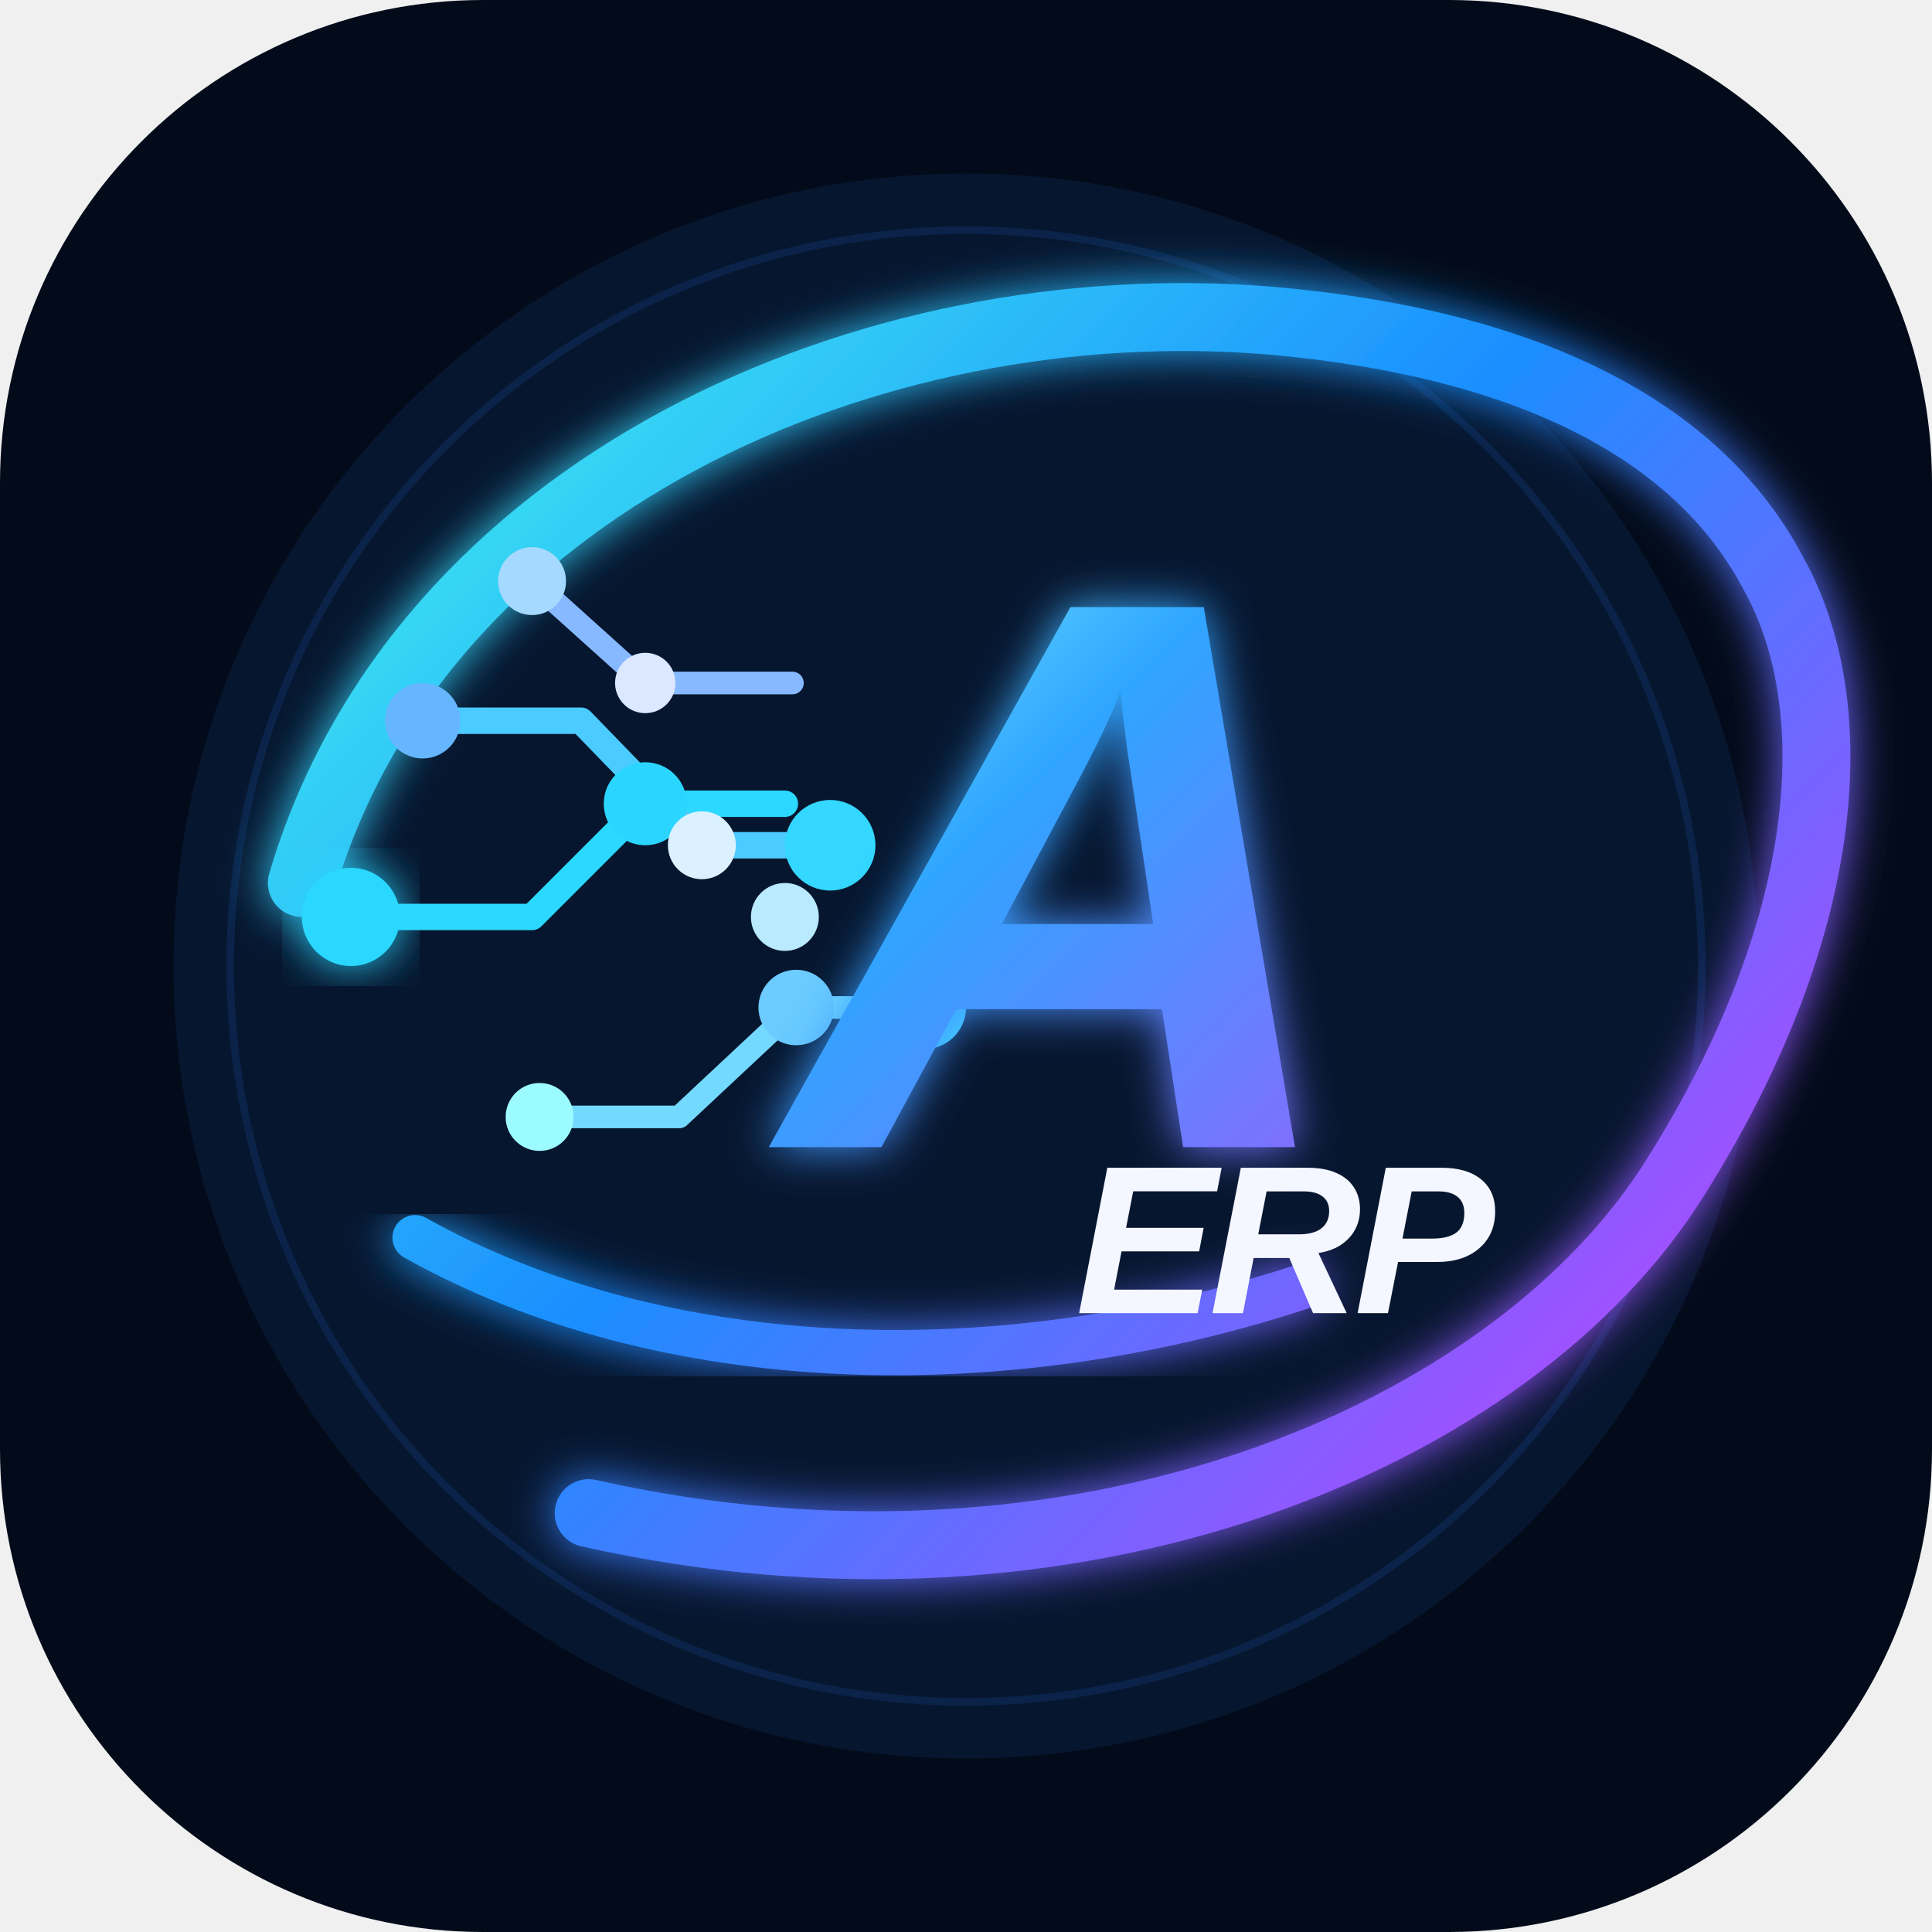
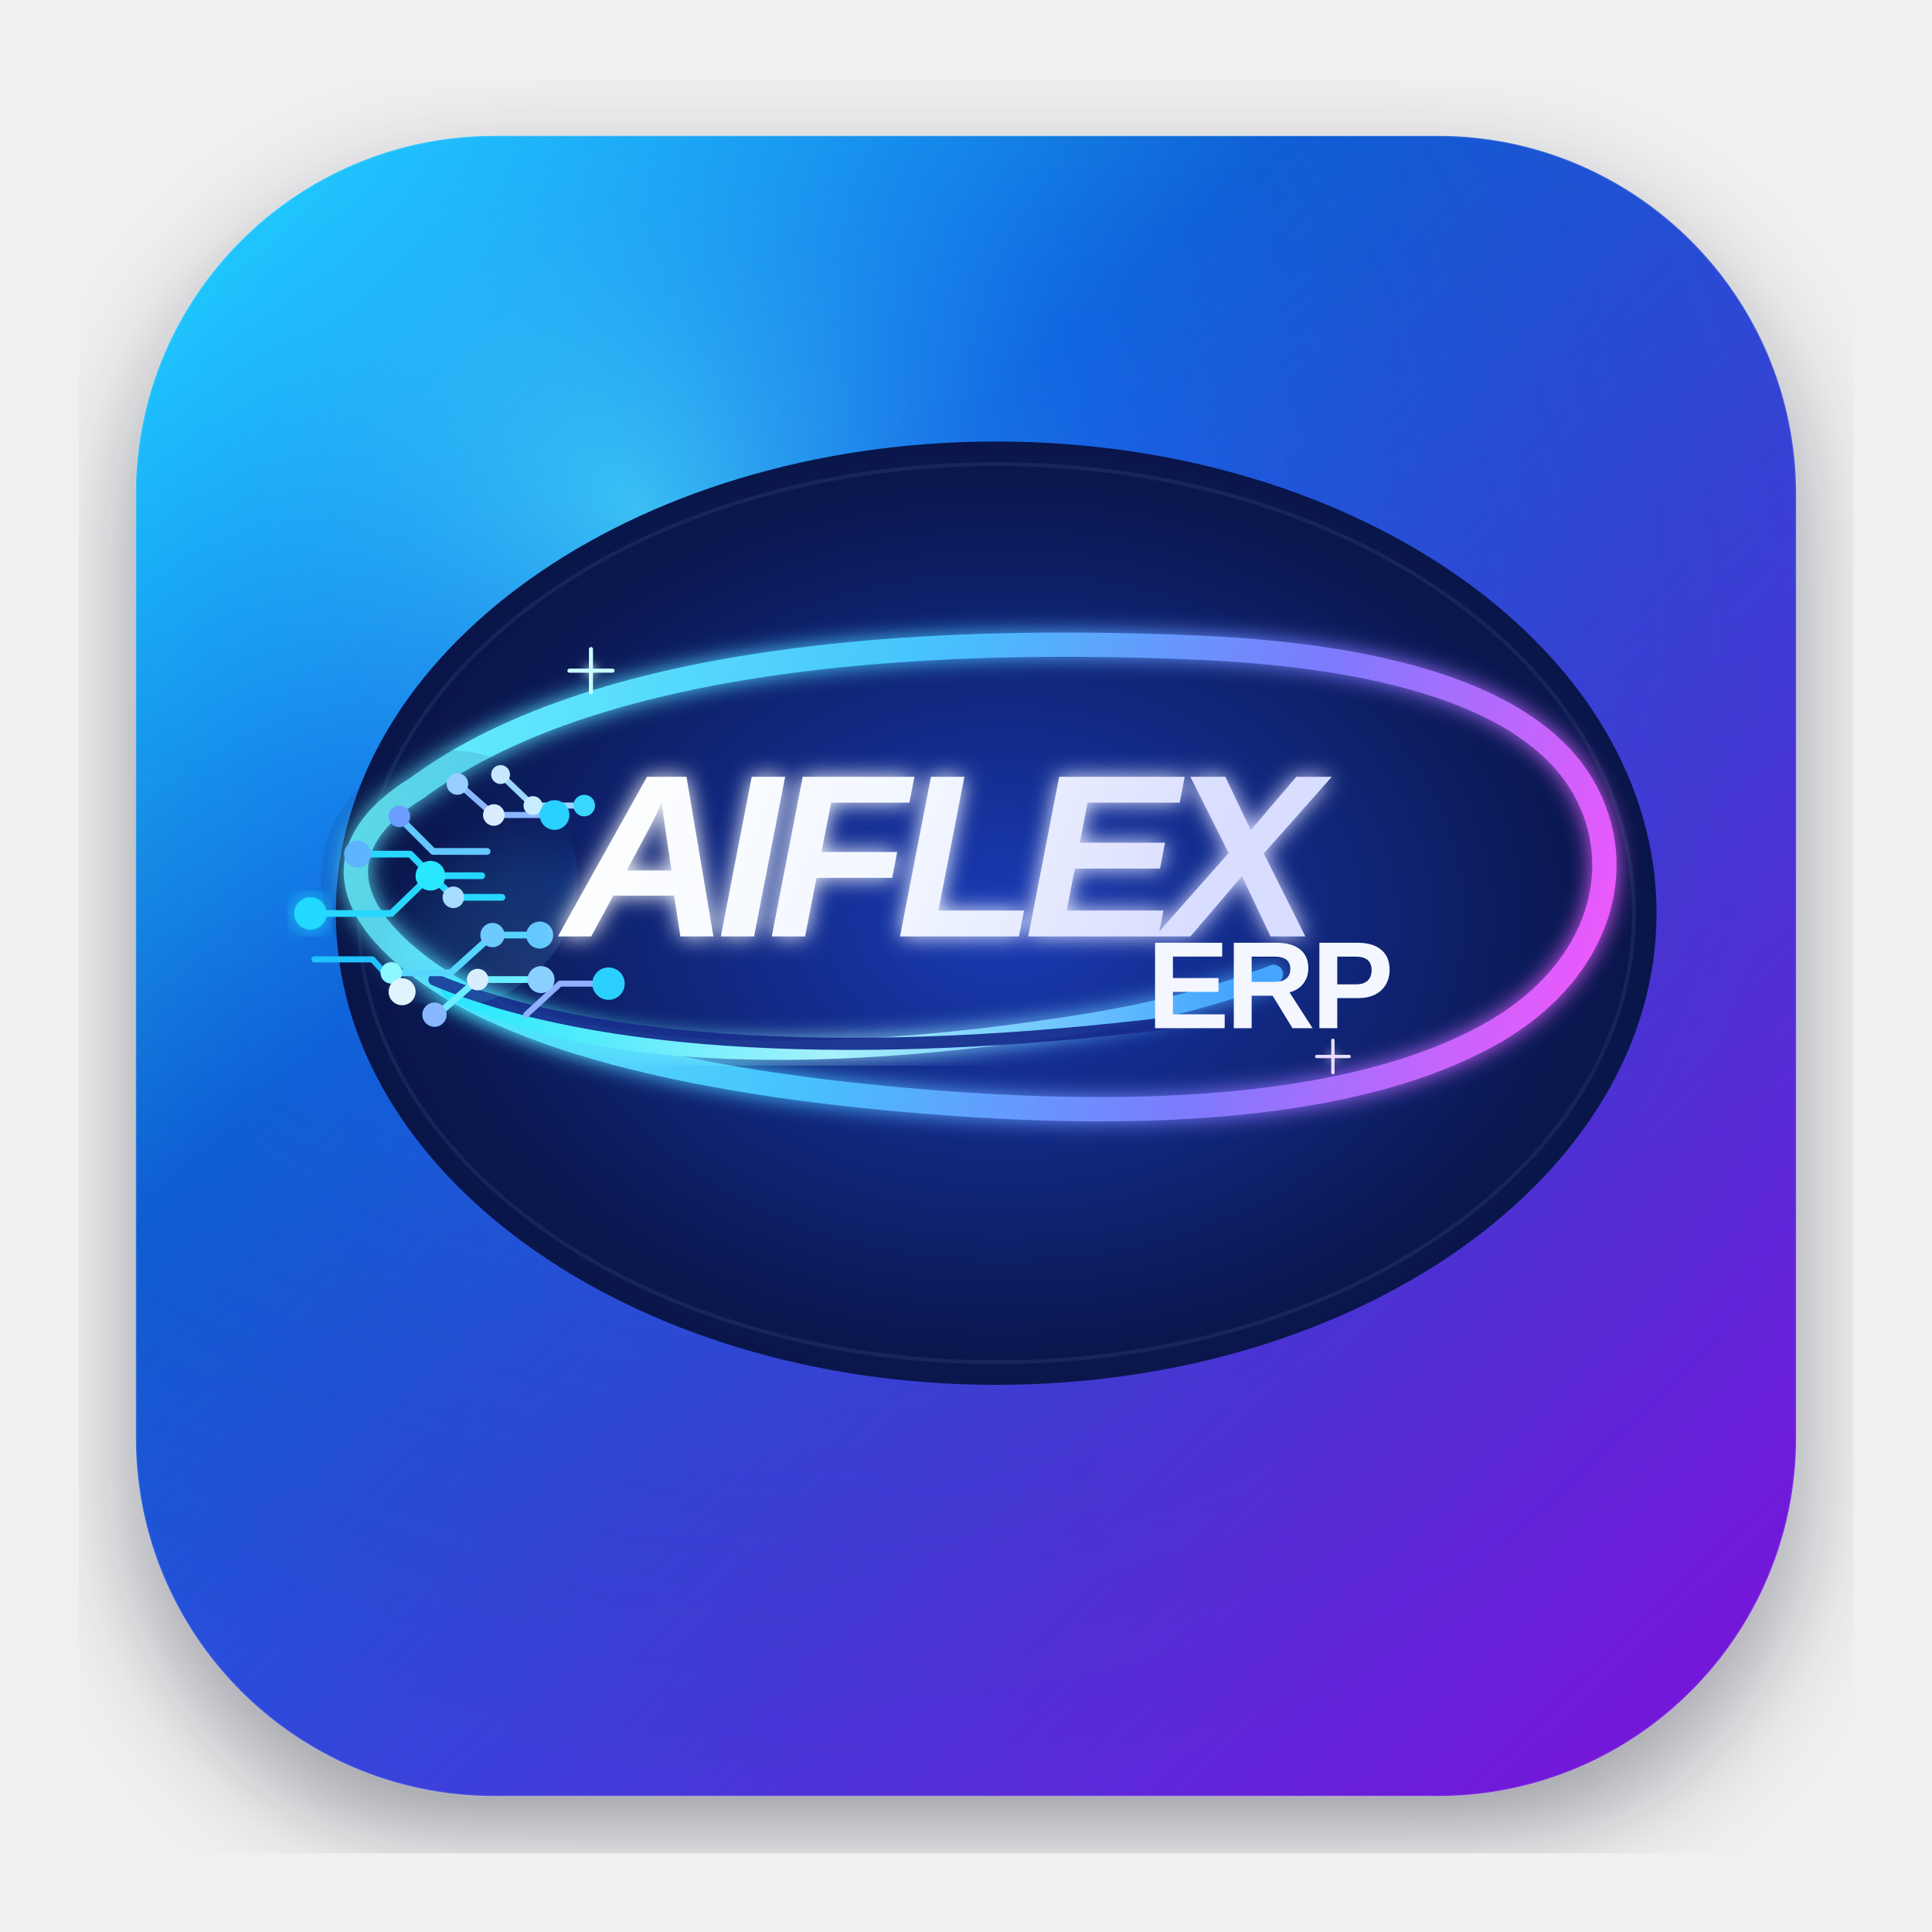
- <svg xmlns="http://www.w3.org/2000/svg" width="512" height="512" viewBox="0 0 512 512" fill="none">
+ <svg xmlns="http://www.w3.org/2000/svg" width="1024" height="1024" viewBox="0 0 1024 1024" fill="none">
  <defs>
-     <linearGradient id="markRing" x1="88" y1="80" x2="438" y2="420" gradientUnits="userSpaceOnUse">
-       <stop offset="0" stop-color="#41F6EF" />
-       <stop offset="0.48" stop-color="#1B8EFF" />
-       <stop offset="1" stop-color="#C540FF" />
+     <linearGradient id="cardBg" x1="132" y1="112" x2="878" y2="900" gradientUnits="userSpaceOnUse">
+       <stop offset="0" stop-color="#1EDBFF" />
+       <stop offset="0.32" stop-color="#0E61DA" />
+       <stop offset="1" stop-color="#7318D9" />
    </linearGradient>
-     <linearGradient id="markText" x1="178" y1="162" x2="360" y2="348" gradientUnits="userSpaceOnUse">
-       <stop offset="0" stop-color="#8AFBFF" />
-       <stop offset="0.38" stop-color="#2FA5FF" />
-       <stop offset="1" stop-color="#9A5DFF" />
+     <radialGradient id="cardGlow" cx="0" cy="0" r="1" gradientUnits="userSpaceOnUse" gradientTransform="translate(338 266) rotate(42) scale(760 632)">
+       <stop offset="0" stop-color="#57ECFF" stop-opacity="0.58" />
+       <stop offset="0.38" stop-color="#1B79FF" stop-opacity="0.18" />
+       <stop offset="1" stop-color="#10091C" stop-opacity="0" />
+     </radialGradient>
+     <radialGradient id="coreGlow" cx="0" cy="0" r="1" gradientUnits="userSpaceOnUse" gradientTransform="translate(532 486) rotate(90) scale(322 430)">
+       <stop offset="0" stop-color="#193AB4" />
+       <stop offset="0.7" stop-color="#0A1851" />
+       <stop offset="1" stop-color="#081038" />
+     </radialGradient>
+     <linearGradient id="orbitStroke" x1="155" y1="70" x2="1035" y2="350" gradientUnits="userSpaceOnUse">
+       <stop offset="0" stop-color="#6AF7FF" />
+       <stop offset="0.42" stop-color="#48C5FF" />
+       <stop offset="0.72" stop-color="#7E7CFF" />
+       <stop offset="1" stop-color="#F05AFF" />
    </linearGradient>
-     <linearGradient id="nodeTone" x1="62" y1="134" x2="208" y2="308" gradientUnits="userSpaceOnUse">
-       <stop offset="0" stop-color="#8AF7FF" />
-       <stop offset="0.45" stop-color="#39C7FF" />
-       <stop offset="1" stop-color="#1246B8" />
+     <linearGradient id="innerStroke" x1="210" y1="270" x2="785" y2="330" gradientUnits="userSpaceOnUse">
+       <stop offset="0" stop-color="#23ECFF" />
+       <stop offset="0.5" stop-color="#A9F5FF" />
+       <stop offset="1" stop-color="#47A7FF" />
    </linearGradient>
-     <filter id="markGlow" x="-20%" y="-20%" width="140%" height="140%">
-       <feGaussianBlur stdDeviation="6" result="blur" />
+     <linearGradient id="textFill" x1="315" y1="98" x2="748" y2="272" gradientUnits="userSpaceOnUse">
+       <stop offset="0" stop-color="#FFFFFF" />
+       <stop offset="0.54" stop-color="#F2F7FF" />
+       <stop offset="1" stop-color="#D9DDFF" />
+     </linearGradient>
+     <radialGradient id="nodeGlow" cx="0" cy="0" r="1" gradientUnits="userSpaceOnUse" gradientTransform="translate(210 197) rotate(90) scale(116 116)">
+       <stop offset="0" stop-color="#89F7FF" />
+       <stop offset="0.6" stop-color="#42C7FF" />
+       <stop offset="1" stop-color="#0B1F5D" />
+     </radialGradient>
+     <filter id="cardShadow" x="42" y="42" width="940" height="940" filterUnits="userSpaceOnUse" color-interpolation-filters="sRGB">
+       <feFlood flood-opacity="0" result="BackgroundImageFix" />
+       <feColorMatrix in="SourceAlpha" type="matrix" values="0 0 0 0 0 0 0 0 0 0 0 0 0 0 0 0 0 0 127 0" result="hardAlpha" />
+       <feOffset dy="24" />
+       <feGaussianBlur stdDeviation="28" />
+       <feColorMatrix type="matrix" values="0 0 0 0 0.01 0 0 0 0 0.02 0 0 0 0 0.12 0 0 0 0.36 0" />
+       <feBlend mode="normal" in2="BackgroundImageFix" result="effect1_dropShadow_1_2" />
+       <feBlend mode="normal" in="SourceGraphic" in2="effect1_dropShadow_1_2" result="shape" />
+     </filter>
+     <filter id="softGlow" x="-20%" y="-20%" width="140%" height="140%">
+       <feGaussianBlur stdDeviation="8" result="blur" />
      <feMerge>
        <feMergeNode in="blur" />
        <feMergeNode in="SourceGraphic" />
      </feMerge>
    </filter>
+     <filter id="sparkleGlow" x="-300%" y="-300%" width="700%" height="700%">
+       <feGaussianBlur stdDeviation="4" />
+     </filter>
  </defs>
-   <rect width="512" height="512" rx="128" fill="#030B1A" />
-   <circle cx="256" cy="256" r="210" fill="#07162F" />
-   <circle cx="256" cy="256" r="195" stroke="#0B2349" stroke-width="2" />
-   <path d="M80 234C111 129 230 76 337 85C405 91 450 114 470 152C490 188 485 247 444 312C401 381 285 430 156 401" stroke="url(#markRing)" stroke-width="18" stroke-linecap="round" filter="url(#markGlow)" />
-   <path d="M110 328C176 365 266 367 345 341" stroke="url(#markRing)" stroke-width="12" stroke-linecap="round" filter="url(#markGlow)" />
-   <path d="M96 243H141L171 213H208" stroke="#2BD8FF" stroke-width="7" stroke-linecap="round" stroke-linejoin="round" />
-   <path d="M112 191H154L186 224H220" stroke="#4BCBFF" stroke-width="7" stroke-linecap="round" stroke-linejoin="round" />
-   <path d="M141 154L171 181H210" stroke="#86B9FF" stroke-width="6" stroke-linecap="round" stroke-linejoin="round" />
-   <path d="M143 296H180L211 267H245" stroke="#74D9FF" stroke-width="6" stroke-linecap="round" stroke-linejoin="round" />
-   <circle cx="93" cy="243" r="13" fill="#2BD8FF" filter="url(#markGlow)" />
-   <circle cx="112" cy="191" r="10" fill="#66B6FF" />
-   <circle cx="141" cy="154" r="9" fill="#A5D9FF" />
-   <circle cx="143" cy="296" r="9" fill="#9CFBFF" />
-   <circle cx="171" cy="213" r="11" fill="#2AD5FF" />
-   <circle cx="186" cy="224" r="9" fill="#DBF1FF" />
-   <circle cx="171" cy="181" r="8" fill="#DBE8FF" />
-   <circle cx="211" cy="267" r="10" fill="#6CCBFF" />
-   <circle cx="220" cy="224" r="12" fill="#33D7FF" />
-   <circle cx="208" cy="243" r="9" fill="#B9EAFF" />
-   <circle cx="245" cy="267" r="11" fill="#3FCEFF" />
-   <text x="208" y="304" fill="url(#markText)" font-family="Arial, Helvetica, sans-serif" font-size="208" font-style="italic" font-weight="900" letter-spacing="-10" filter="url(#markGlow)">A</text>
-   <text x="285" y="348" fill="#F4F7FF" font-family="Arial, Helvetica, sans-serif" font-size="56" font-style="italic" font-weight="800" letter-spacing="-2">ERP</text>
+   <g filter="url(#cardShadow)">
+     <rect x="72" y="72" width="880" height="880" rx="190" fill="url(#cardBg)" />
+     <rect x="72" y="72" width="880" height="880" rx="190" fill="url(#cardGlow)" />
+     <rect x="72" y="72" width="880" height="880" rx="190" stroke="#FFFFFF" stroke-opacity="0.14" />
+   </g>
+   <ellipse cx="528" cy="484" rx="350" ry="250" fill="url(#coreGlow)" />
+   <ellipse cx="528" cy="484" rx="338" ry="238" stroke="#9BD9FF" stroke-opacity="0.08" stroke-width="2" />
+   <g transform="translate(88 314) scale(0.715)">
+     <g opacity="0.98">
+       <path d="M186 145C304 58 515 30 767 41C919 48 1016 83 1051 145C1084 203 1064 279 986 325C902 374 766 392 583 379C373 364 230 324 166 258C126 217 134 177 186 145Z" stroke="url(#orbitStroke)" stroke-width="18" stroke-linecap="round" filter="url(#softGlow)" />
+       <path d="M211 294C307 344 470 353 678 320C735 311 783 298 821 283" stroke="url(#innerStroke)" stroke-width="14" stroke-linecap="round" filter="url(#softGlow)" />
+       <path d="M199 287C320 338 518 347 745 319" stroke="#152A8A" stroke-opacity="0.92" stroke-width="9" stroke-linecap="round" />
+     </g>
+     <g transform="translate(58 84)">
+       <circle cx="152" cy="128" r="95" fill="url(#nodeGlow)" opacity="0.12" />
+       <path d="M59 154H109L138 126H176" stroke="#27D7FF" stroke-width="5" stroke-linecap="round" stroke-linejoin="round" />
+       <path d="M83 110H123L155 142H191" stroke="#27D7FF" stroke-width="5" stroke-linecap="round" stroke-linejoin="round" />
+       <path d="M114 82L140 108H180" stroke="#63C8FF" stroke-width="5" stroke-linecap="round" stroke-linejoin="round" />
+       <path d="M112 198H153L184 170H219" stroke="#56D5FF" stroke-width="5" stroke-linecap="round" stroke-linejoin="round" />
+       <path d="M143 229L173 203H220" stroke="#6CEEFF" stroke-width="5" stroke-linecap="round" stroke-linejoin="round" />
+       <path d="M159 58L185 81H230" stroke="#8AB6FF" stroke-width="4.5" stroke-linecap="round" stroke-linejoin="round" />
+       <path d="M190 51L214 74H252" stroke="#9AD6FF" stroke-width="4.5" stroke-linecap="round" stroke-linejoin="round" />
+       <path d="M209 229L234 206H270" stroke="#8FAFFF" stroke-width="4.5" stroke-linecap="round" stroke-linejoin="round" />
+       <path d="M52 188H95L117 212" stroke="#1FC1FF" stroke-width="4.5" stroke-linecap="round" stroke-linejoin="round" />
+       <circle cx="49" cy="154" r="12" fill="#24D9FF" filter="url(#softGlow)" />
+       <circle cx="84" cy="110" r="10" fill="#5FB4FF" />
+       <circle cx="115" cy="82" r="8" fill="#6C9CFF" />
+       <circle cx="109" cy="198" r="8" fill="#8CF8FF" />
+       <circle cx="141" cy="229" r="9" fill="#87B7FF" />
+       <circle cx="158" cy="58" r="8" fill="#97CEFF" />
+       <circle cx="190" cy="51" r="7" fill="#C5E7FF" />
+       <circle cx="117" cy="212" r="10" fill="#DFF4FF" />
+       <circle cx="138" cy="126" r="11" fill="#29E7FF" />
+       <circle cx="155" cy="142" r="8" fill="#A7DBFF" />
+       <circle cx="173" cy="203" r="8" fill="#D8EEFF" />
+       <circle cx="184" cy="170" r="9" fill="#6DCAFF" />
+       <circle cx="185" cy="81" r="8" fill="#D9ECFF" />
+       <circle cx="214" cy="74" r="7" fill="#C7ECFF" />
+       <circle cx="230" cy="81" r="11" fill="#2AD0FF" />
+       <circle cx="252" cy="74" r="8" fill="#39D7FF" />
+       <circle cx="219" cy="170" r="10" fill="#63C8FF" />
+       <circle cx="220" cy="203" r="10" fill="#8AD0FF" />
+       <circle cx="270" cy="206" r="12" fill="#2BD0FF" />
+     </g>
+     <g filter="url(#softGlow)">
+       <path d="M265 146H1008" stroke="url(#orbitStroke)" stroke-opacity="0.16" stroke-width="6" stroke-linecap="round" />
+     </g>
+     <g transform="translate(-6 12)">
+       <text x="300" y="243" fill="url(#textFill)" font-family="Arial, Helvetica, sans-serif" font-size="172" font-style="italic" font-weight="900" letter-spacing="-10" filter="url(#softGlow)">AIFLEX</text>
+       <text x="733" y="311" fill="#F4F7FF" font-family="Arial, Helvetica, sans-serif" font-size="92" font-weight="800" letter-spacing="-3">ERP</text>
+     </g>
+     <g transform="translate(315 58)">
+       <circle cx="0" cy="0" r="4" fill="#D7FFFF" filter="url(#sparkleGlow)" />
+       <path d="M0 -16V16M-16 0H16" stroke="#C8FFFF" stroke-width="3" stroke-linecap="round" />
+     </g>
+     <g transform="translate(865 344)">
+       <circle cx="0" cy="0" r="3" fill="#E3DDFF" filter="url(#sparkleGlow)" />
+       <path d="M0 -12V12M-12 0H12" stroke="#E7DCFF" stroke-width="2.5" stroke-linecap="round" />
+     </g>
+   </g>
</svg>
